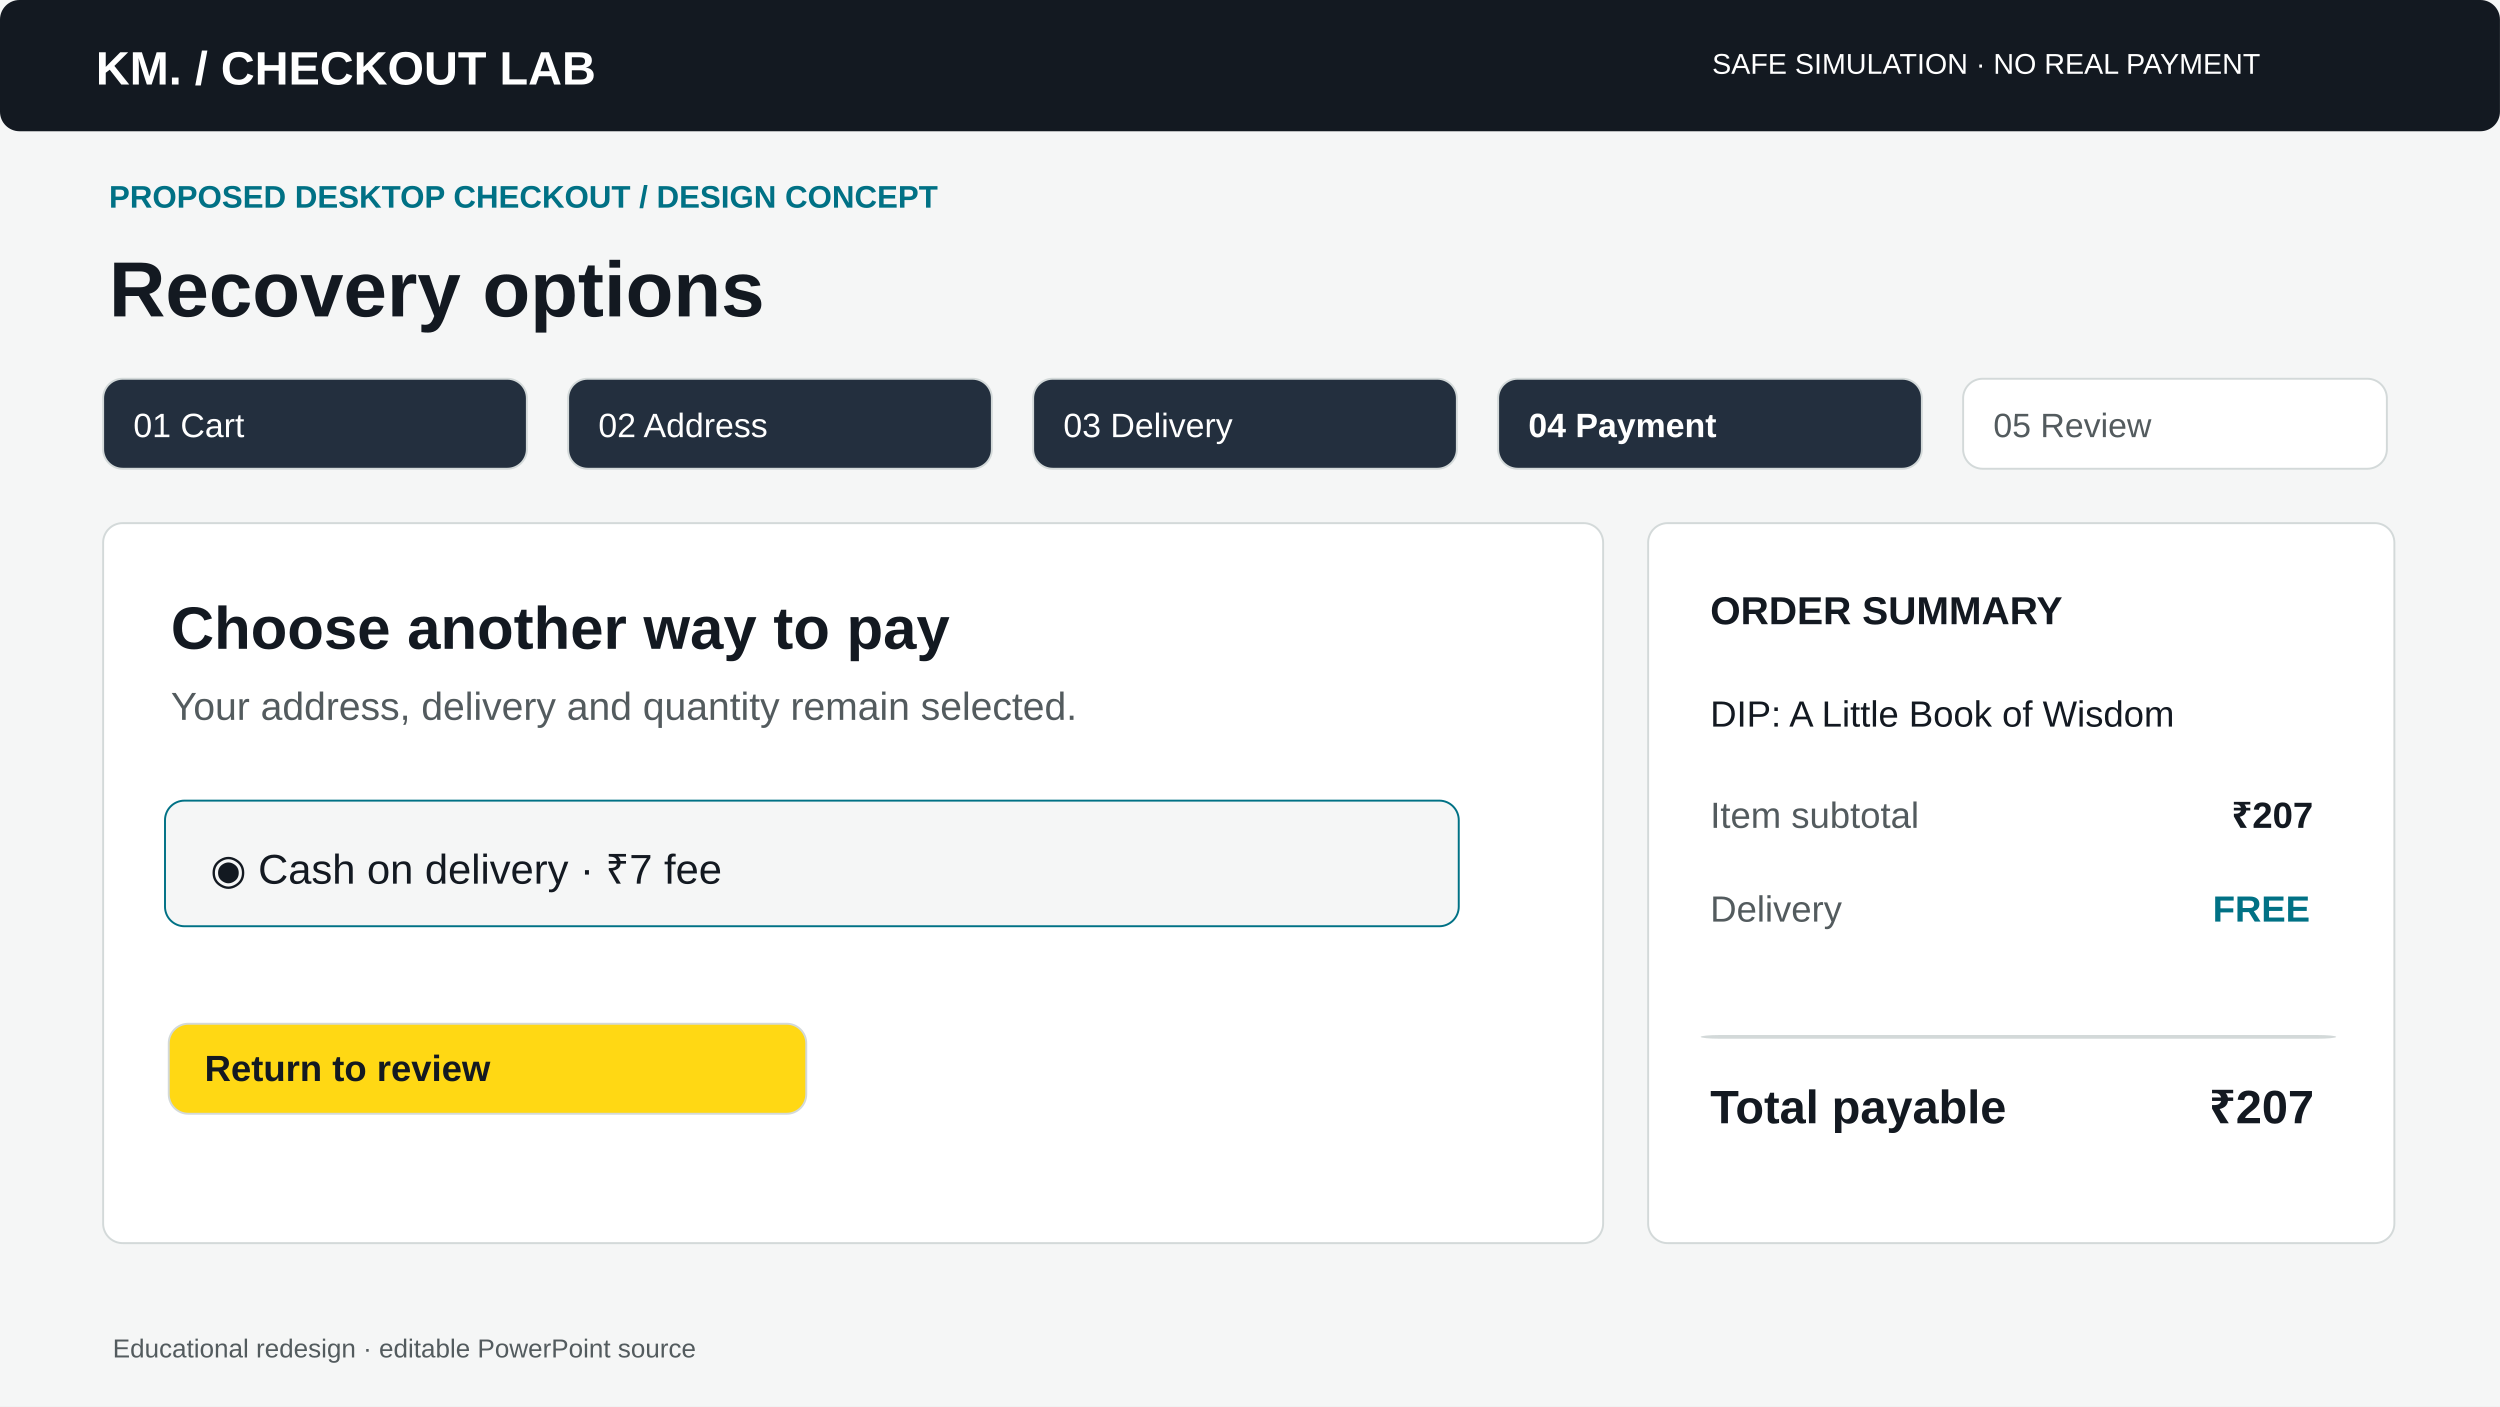
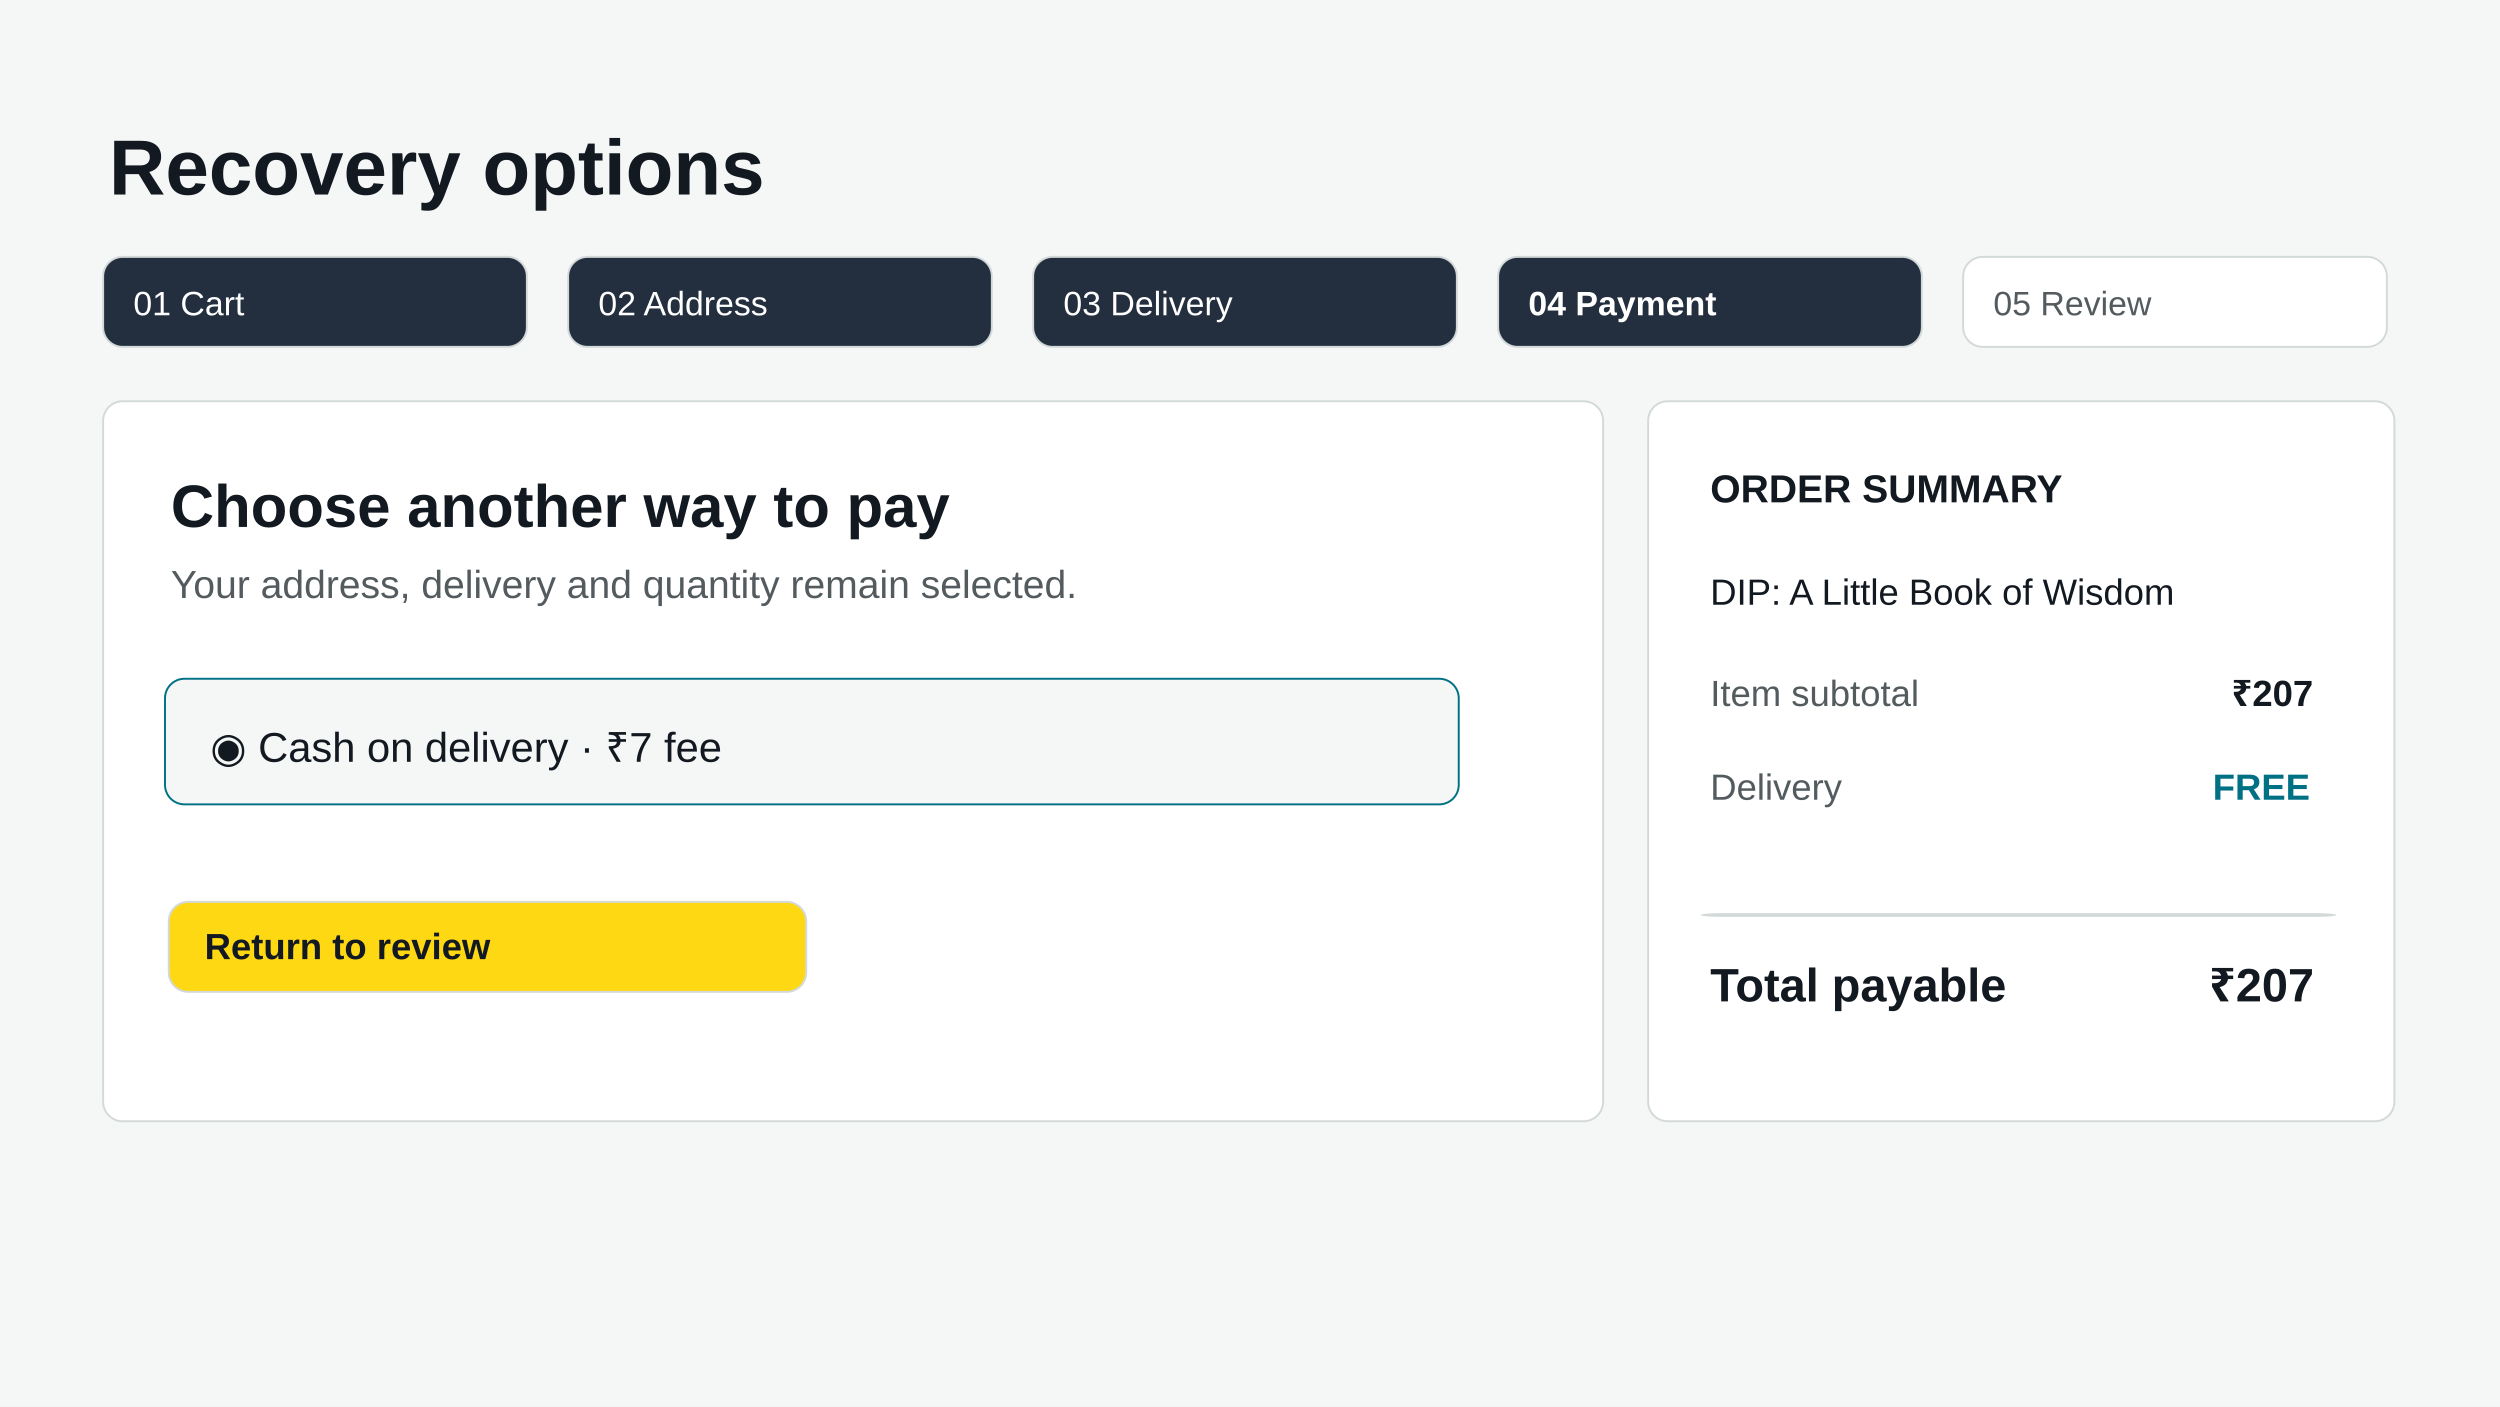
<svg xmlns="http://www.w3.org/2000/svg" width="1280" height="720" viewBox="0 0 1280 720">
  <rect width="1280" height="720" fill="#f5f6f6" />
-   <rect x="0.0" y="0.0" width="1279.97" height="67.2" rx="10" fill="#131921" stroke="none" />
-   <text x="49.08" y="43.28" fill="#FFFFFF" font-family="Arial, sans-serif" font-size="24.0" font-weight="700">KM.  /  CHECKOUT LAB</text>
-   <text x="876.6" y="37.79" fill="#FFFFFF" font-family="Arial, sans-serif" font-size="14.67" font-weight="400">SAFE SIMULATION  ·  NO REAL PAYMENT</text>
-   <text x="55.8" y="106.32" fill="#007185" font-family="Arial, sans-serif" font-size="16.0" font-weight="700">PROPOSED DESKTOP CHECKOUT  /  DESIGN CONCEPT</text>
-   <text x="55.8" y="162.0" fill="#131921" font-family="Arial, sans-serif" font-size="40.0" font-weight="700">Recovery options</text>
-   <rect x="52.8" y="193.92" width="216.96" height="46.08" rx="10" fill="#232F3E" stroke="#D3D9D9" />
-   <text x="68.28" y="223.81" fill="#FFFFFF" font-family="Arial, sans-serif" font-size="17.33" font-weight="400">01  Cart</text>
-   <rect x="290.88" y="193.92" width="216.96" height="46.08" rx="10" fill="#232F3E" stroke="#D3D9D9" />
-   <text x="306.36" y="223.81" fill="#FFFFFF" font-family="Arial, sans-serif" font-size="17.33" font-weight="400">02  Address</text>
-   <rect x="528.96" y="193.92" width="216.96" height="46.08" rx="10" fill="#232F3E" stroke="#D3D9D9" />
-   <text x="544.44" y="223.81" fill="#FFFFFF" font-family="Arial, sans-serif" font-size="17.33" font-weight="400">03  Delivery</text>
-   <rect x="767.04" y="193.92" width="216.96" height="46.08" rx="10" fill="#232F3E" stroke="#D3D9D9" />
-   <text x="782.52" y="223.81" fill="#FFFFFF" font-family="Arial, sans-serif" font-size="17.33" font-weight="700">04  Payment</text>
-   <rect x="1005.12" y="193.92" width="216.96" height="46.08" rx="10" fill="#FFFFFF" stroke="#D3D9D9" />
-   <text x="1020.6" y="223.81" fill="#535B5E" font-family="Arial, sans-serif" font-size="17.33" font-weight="400">05  Review</text>
-   <rect x="52.8" y="267.84" width="768.0" height="368.64" rx="10" fill="#FFFFFF" stroke="#D3D9D9" />
-   <rect x="843.84" y="267.84" width="382.08" height="368.64" rx="10" fill="#FFFFFF" stroke="#D3D9D9" />
-   <text x="875.64" y="319.6" fill="#131921" font-family="Arial, sans-serif" font-size="20.0" font-weight="700">ORDER SUMMARY</text>
-   <text x="875.64" y="372.03" fill="#131921" font-family="Arial, sans-serif" font-size="18.67" font-weight="400">DIP: A Little Book of Wisdom</text>
-   <text x="875.64" y="423.87" fill="#535B5E" font-family="Arial, sans-serif" font-size="18.67" font-weight="400">Item subtotal</text>
-   <text x="1142.52" y="423.87" fill="#131921" font-family="Arial, sans-serif" font-size="18.67" font-weight="700">₹207</text>
-   <text x="875.64" y="471.87" fill="#535B5E" font-family="Arial, sans-serif" font-size="18.67" font-weight="400">Delivery</text>
-   <text x="1132.92" y="471.87" fill="#007185" font-family="Arial, sans-serif" font-size="18.67" font-weight="700">FREE</text>
-   <rect x="870.72" y="529.92" width="325.44" height="1.92" rx="10" fill="#D3D9D9" stroke="none" />
-   <text x="875.64" y="575.12" fill="#131921" font-family="Arial, sans-serif" font-size="24.0" font-weight="700">Total payable</text>
-   <text x="1131.0" y="575.12" fill="#131921" font-family="Arial, sans-serif" font-size="24.0" font-weight="700">₹207</text>
-   <text x="57.72" y="695.01" fill="#535B5E" font-family="Arial, sans-serif" font-size="13.33" font-weight="400">Educational redesign · editable PowerPoint source</text>
-   <text x="87.48" y="332.19" fill="#131921" font-family="Arial, sans-serif" font-size="30.67" font-weight="700">Choose another way to pay</text>
-   <text x="87.48" y="368.56" fill="#535B5E" font-family="Arial, sans-serif" font-size="20.0" font-weight="400">Your address, delivery and quantity remain selected.</text>
-   <rect x="84.48" y="409.92" width="662.4" height="64.32" rx="10" fill="#F5F6F6" stroke="#007185" />
-   <text x="107.64" y="452.45" fill="#131921" font-family="Arial, sans-serif" font-size="21.33" font-weight="400">◉  Cash on delivery · ₹7 fee</text>
-   <rect x="86.4" y="524.16" width="326.4" height="46.08" rx="10" fill="#FFD814" stroke="#D3D9D9" />
-   <text x="104.76" y="553.47" fill="#131921" font-family="Arial, sans-serif" font-size="18.67" font-weight="700">Return to review</text>
+   <text x="55.8" y="99.6" fill="#131921" font-family="Arial, sans-serif" font-size="40.0" font-weight="700">Recovery options</text>
+   <rect x="52.8" y="131.52" width="216.96" height="46.08" rx="10" fill="#232F3E" stroke="#D3D9D9" />
+   <text x="68.28" y="161.41" fill="#FFFFFF" font-family="Arial, sans-serif" font-size="17.33" font-weight="400">01  Cart</text>
+   <rect x="290.88" y="131.52" width="216.96" height="46.08" rx="10" fill="#232F3E" stroke="#D3D9D9" />
+   <text x="306.36" y="161.41" fill="#FFFFFF" font-family="Arial, sans-serif" font-size="17.33" font-weight="400">02  Address</text>
+   <rect x="528.96" y="131.52" width="216.96" height="46.08" rx="10" fill="#232F3E" stroke="#D3D9D9" />
+   <text x="544.44" y="161.41" fill="#FFFFFF" font-family="Arial, sans-serif" font-size="17.33" font-weight="400">03  Delivery</text>
+   <rect x="767.04" y="131.52" width="216.96" height="46.08" rx="10" fill="#232F3E" stroke="#D3D9D9" />
+   <text x="782.52" y="161.41" fill="#FFFFFF" font-family="Arial, sans-serif" font-size="17.33" font-weight="700">04  Payment</text>
+   <rect x="1005.12" y="131.52" width="216.96" height="46.08" rx="10" fill="#FFFFFF" stroke="#D3D9D9" />
+   <text x="1020.6" y="161.41" fill="#535B5E" font-family="Arial, sans-serif" font-size="17.33" font-weight="400">05  Review</text>
+   <rect x="52.8" y="205.44" width="768.0" height="368.64" rx="10" fill="#FFFFFF" stroke="#D3D9D9" />
+   <rect x="843.84" y="205.44" width="382.08" height="368.64" rx="10" fill="#FFFFFF" stroke="#D3D9D9" />
+   <text x="875.64" y="257.2" fill="#131921" font-family="Arial, sans-serif" font-size="20.0" font-weight="700">ORDER SUMMARY</text>
+   <text x="875.64" y="309.63" fill="#131921" font-family="Arial, sans-serif" font-size="18.67" font-weight="400">DIP: A Little Book of Wisdom</text>
+   <text x="875.64" y="361.47" fill="#535B5E" font-family="Arial, sans-serif" font-size="18.67" font-weight="400">Item subtotal</text>
+   <text x="1142.52" y="361.47" fill="#131921" font-family="Arial, sans-serif" font-size="18.67" font-weight="700">₹207</text>
+   <text x="875.64" y="409.47" fill="#535B5E" font-family="Arial, sans-serif" font-size="18.67" font-weight="400">Delivery</text>
+   <text x="1132.92" y="409.47" fill="#007185" font-family="Arial, sans-serif" font-size="18.67" font-weight="700">FREE</text>
+   <rect x="870.72" y="467.52" width="325.44" height="1.92" rx="10" fill="#D3D9D9" stroke="none" />
+   <text x="875.64" y="512.72" fill="#131921" font-family="Arial, sans-serif" font-size="24.0" font-weight="700">Total payable</text>
+   <text x="1131.0" y="512.72" fill="#131921" font-family="Arial, sans-serif" font-size="24.0" font-weight="700">₹207</text>
+   <text x="87.48" y="269.79" fill="#131921" font-family="Arial, sans-serif" font-size="30.67" font-weight="700">Choose another way to pay</text>
+   <text x="87.48" y="306.16" fill="#535B5E" font-family="Arial, sans-serif" font-size="20.0" font-weight="400">Your address, delivery and quantity remain selected.</text>
+   <rect x="84.48" y="347.52" width="662.4" height="64.32" rx="10" fill="#F5F6F6" stroke="#007185" />
+   <text x="107.64" y="390.05" fill="#131921" font-family="Arial, sans-serif" font-size="21.33" font-weight="400">◉  Cash on delivery · ₹7 fee</text>
+   <rect x="86.4" y="461.76" width="326.4" height="46.08" rx="10" fill="#FFD814" stroke="#D3D9D9" />
+   <text x="104.76" y="491.07" fill="#131921" font-family="Arial, sans-serif" font-size="18.67" font-weight="700">Return to review</text>
</svg>
